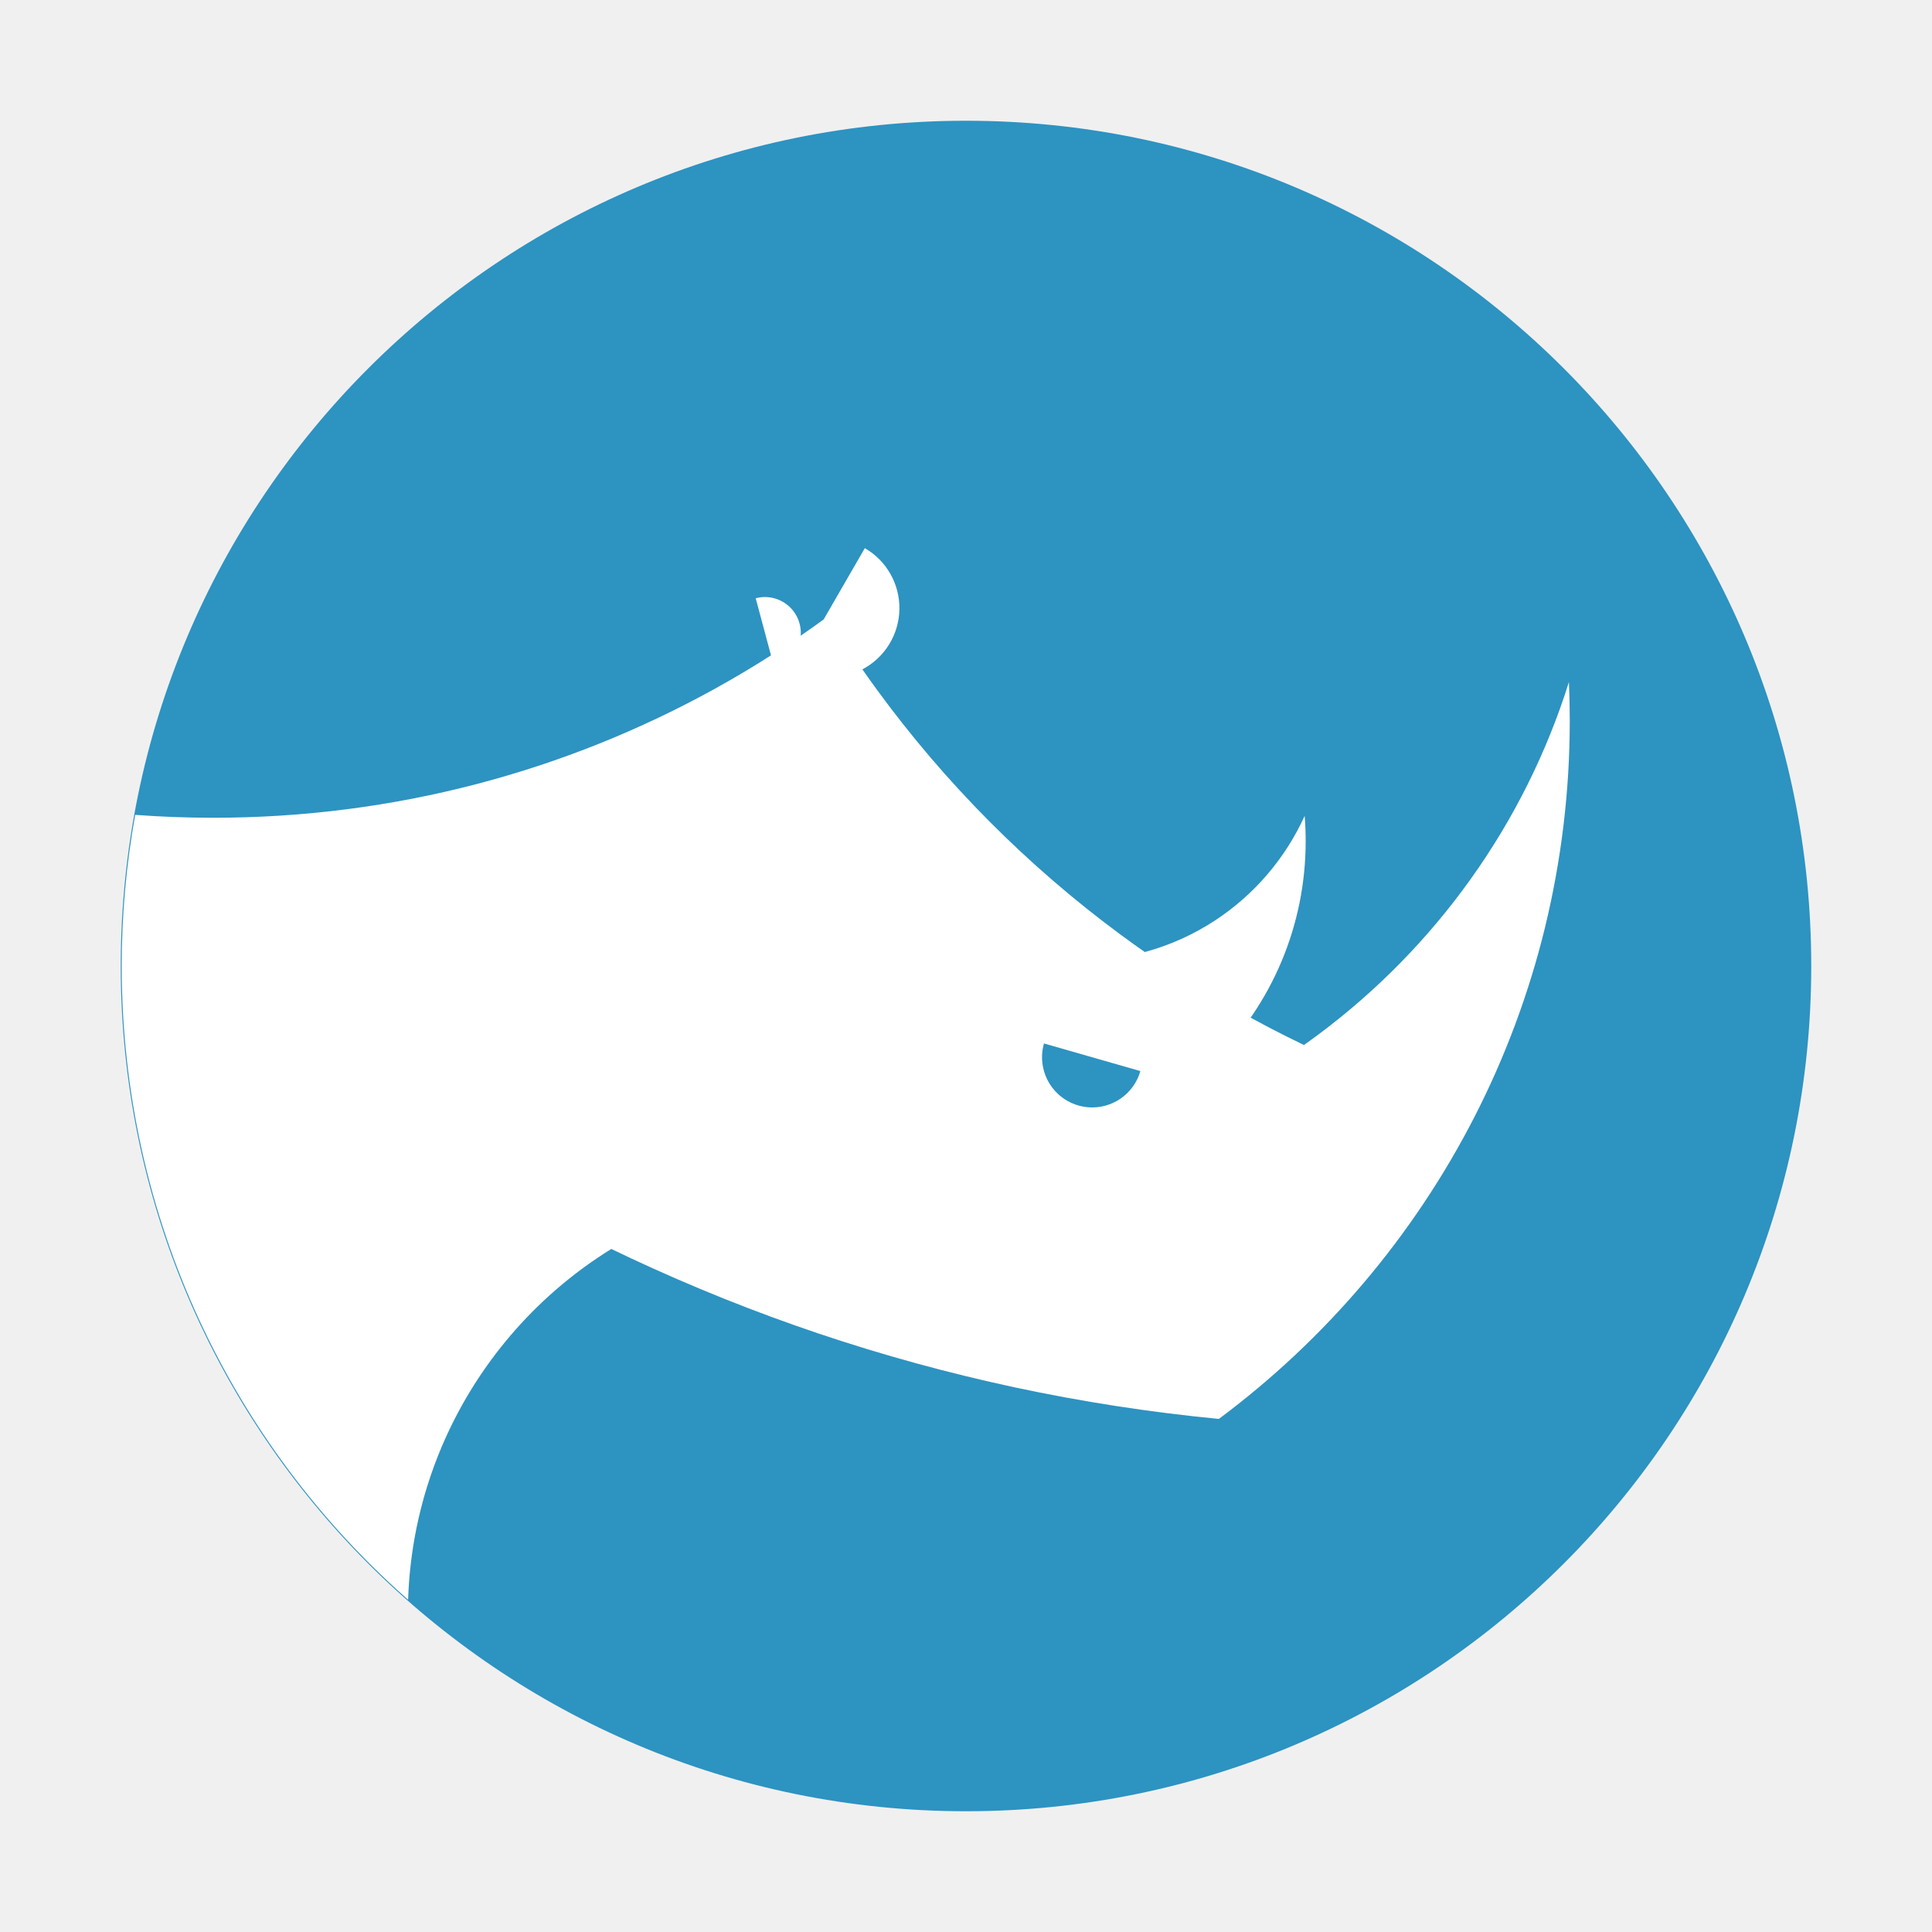
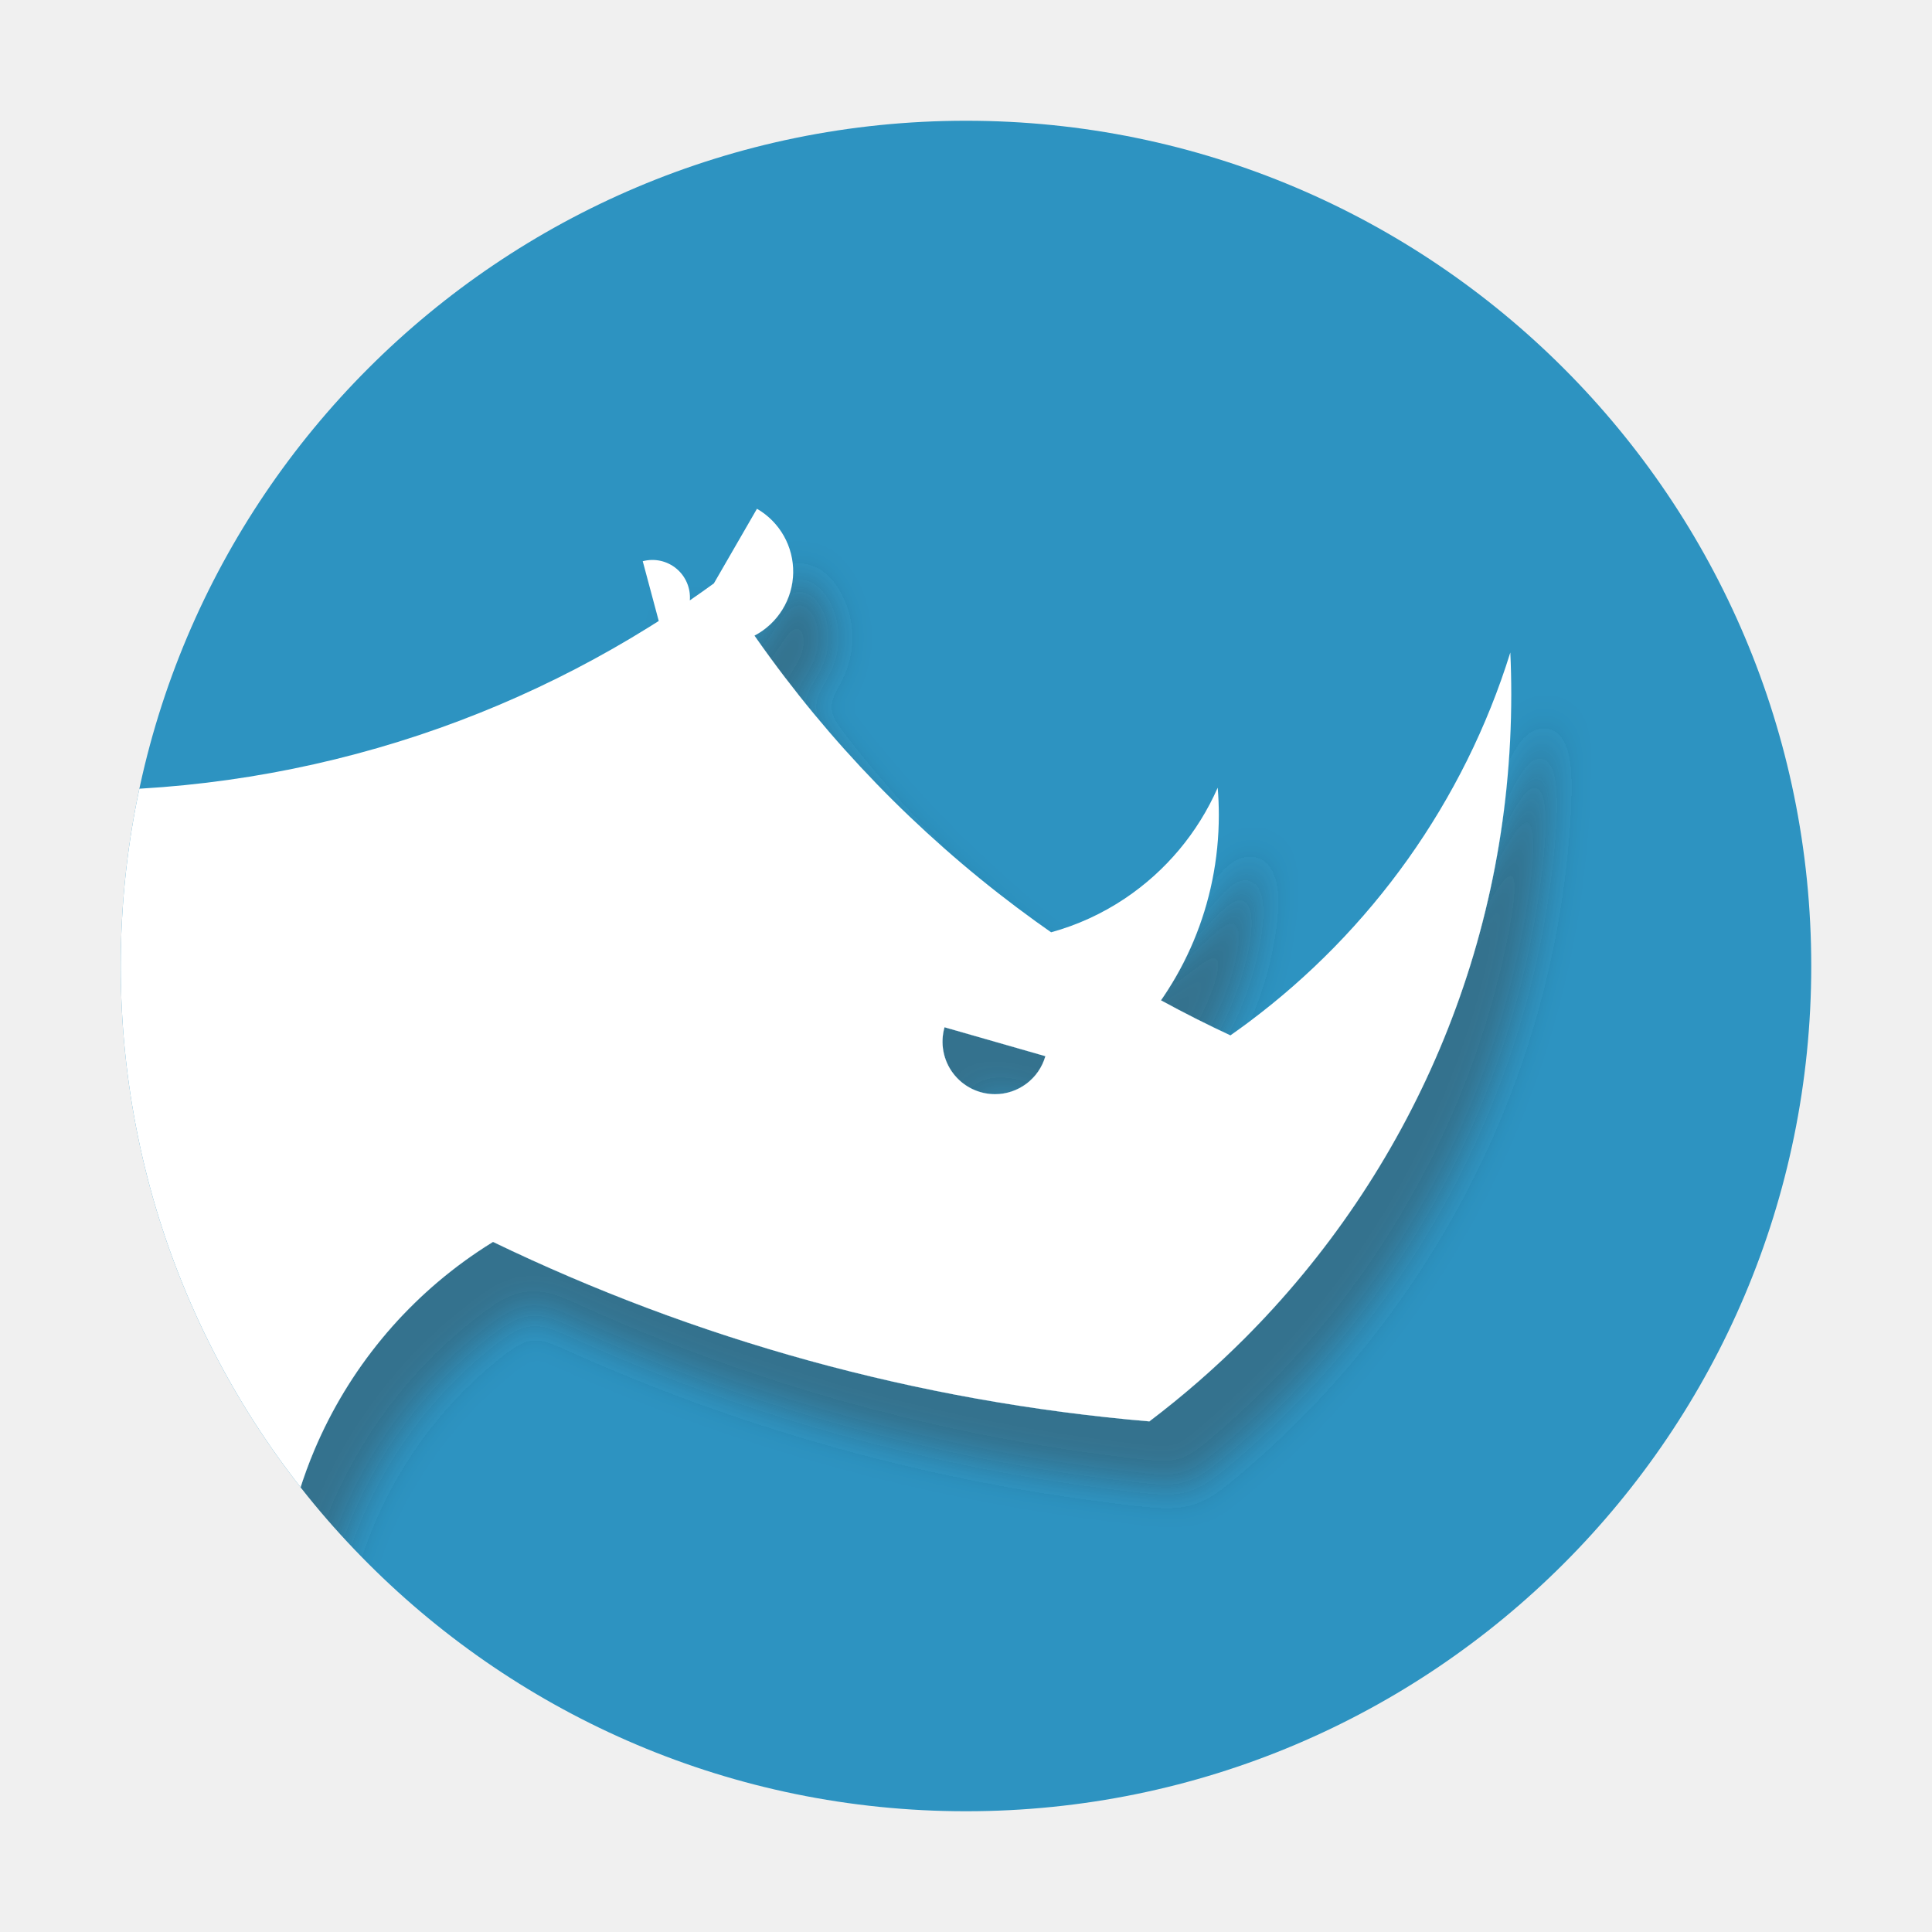
<svg xmlns="http://www.w3.org/2000/svg" width="1024" height="1024" viewBox="0 0 1024 1024">
  <defs>
+     <clipPath id="a">
+       <circle cx="448" cy="448" r="448" transform="translate(64 64)" fill="rgba(255,255,255,0.34)" />
+     </clipPath>
    <clipPath id="b">
+       <rect width="896" height="896" fill="none" />
+     </clipPath>
+     <clipPath id="c">
+       <rect width="896" height="896" transform="translate(492.786)" fill="rgba(255,149,149,0.34)" />
+     </clipPath>
+     <filter id="d" x="-410.785" y="269.662" width="1261.786" height="1011.339" filterUnits="userSpaceOnUse">
+       <feOffset dx="20" dy="35" input="SourceAlpha" />
+       <feGaussianBlur stdDeviation="10" result="e" />
+       <feFlood flood-color="#3e3e3e" flood-opacity="0.396" />
+       <feComposite operator="in" in2="e" />
+       <feComposite in="SourceGraphic" />
+     </filter>
+     <clipPath id="g">
      <rect width="1024" height="1024" />
    </clipPath>
  </defs>
-   <g id="a" clip-path="url(#b)">
-     <path d="M448,0C695.424,0,896,200.576,896,448S695.424,896,448,896,0,695.424,0,448,200.576,0,448,0Z" transform="translate(64 64)" fill="#2d93c1" />
-     <path d="M-210.3,448a449.935,449.935,0,0,1,7.148-80.1c13.7,1.015,27.578,1.529,41.34,1.529,11.937,0,24.01-.386,35.885-1.15,11.753-.757,23.62-1.9,35.271-3.406,11.53-1.488,23.167-3.369,34.587-5.59,11.308-2.2,22.691-4.793,33.832-7.7,11.051-2.888,22.155-6.169,33-9.747,10.785-3.559,21.587-7.5,32.108-11.72a549.986,549.986,0,0,0,61.241-29.073q15.08-8.338,29.731-17.69l-8.11-30.262a19,19,0,0,1,23.844,19.84q6.152-4.228,12.174-8.612l21.819-37.79a36.686,36.686,0,0,1-1.292,64.247q3.673,5.268,7.444,10.437c9.04,12.394,18.679,24.6,28.646,36.275,9.956,11.66,20.485,23.081,31.3,33.945s22.182,21.453,33.789,31.461c11.63,10.029,23.785,19.726,36.129,28.823,4.059,2.992,8.225,5.981,12.383,8.887a129.722,129.722,0,0,0,37.382-16.851,131.126,131.126,0,0,0,47.343-55.33c.355,4.415.535,8.921.535,13.393a165.951,165.951,0,0,1-3.344,33.169,163.667,163.667,0,0,1-24.763,58.849c-.365.541-.724,1.064-1.062,1.553,3.379,1.847,6.8,3.677,10.184,5.44,5.928,3.093,12.009,6.136,18.074,9.045,2.547-1.8,5.126-3.676,7.665-5.569a373.366,373.366,0,0,0,80.751-82.445,370.152,370.152,0,0,0,52.025-104.369c.3,6.767.444,13.632.444,20.41A463.363,463.363,0,0,1,544.01,427.849a458.886,458.886,0,0,1-37.472,100.429A462.708,462.708,0,0,1,447.9,616.055a464.584,464.584,0,0,1-76.671,72A957.228,957.228,0,0,1,262.891,671.3a951.069,951.069,0,0,1-103.964-28.548,951.746,951.746,0,0,1-98.866-39.624c-3.629-1.7-7.281-3.433-10.856-5.16-2.54,1.573-5.08,3.216-7.546,4.882a228.094,228.094,0,0,0-82.4,100.067A226.292,226.292,0,0,0-54,745.61a228.689,228.689,0,0,0-4.5,38.29C-151.572,701.9-210.3,581.8-210.3,448Zm487.994,51.566a26.569,26.569,0,0,0,51.925,4.131l-51.082-14.648A26.407,26.407,0,0,0,277.691,499.567Z" transform="translate(274.804 64)" fill="#fff" />
+   <g id="f" clip-path="url(#g)">
+     <g clip-path="url(#a)">
+       <g transform="translate(64 64)" clip-path="url(#b)">
+         <g transform="translate(-492.786)" clip-path="url(#c)">
+           <rect width="896" height="896" transform="translate(492.786)" fill="#2d93c1" />
+           <g transform="matrix(1, 0, 0, 1, 428.79, -64)" filter="url(#d)">
+             <path d="M531.163,946.339,0,500.639,307.73,133.9a576.761,576.761,0,0,0,65.37,11.5,584.743,584.743,0,0,0,67.686,3.934A575.46,575.46,0,0,0,623.115,119.9c14.212-4.738,28.41-10.1,42.2-15.942,13.7-5.8,27.338-12.22,40.547-19.076,13.125-6.814,26.161-14.237,38.745-22.063,1.746-1.086,3.54-2.215,5.33-3.355L741.452,27.8a19.885,19.885,0,0,1,24.959,20.752c4.255-2.92,8.543-5.948,12.745-9L801.994,0a38.4,38.4,0,0,1-1.332,67.241c2.8,4.017,5.686,8.054,8.574,12,9.751,13.311,20.156,26.4,30.928,38.914,10.754,12.492,22.141,24.716,33.844,36.332s24.015,22.914,36.587,33.574c12.591,10.676,25.764,20.984,39.153,30.64,2.648,1.909,5.39,3.853,8.15,5.778a134.427,134.427,0,0,0,39.091-17.907,137.079,137.079,0,0,0,49.2-58.732c.4,4.8.6,9.683.6,14.5a173.915,173.915,0,0,1-3.488,34.707,171.024,171.024,0,0,1-25.846,61.527c-.458.677-.91,1.337-1.344,1.96,6.258,3.421,12.63,6.765,18.939,9.939,5.869,2.953,11.887,5.862,17.885,8.645,3.237-2.268,6.481-4.615,9.641-6.978a391.761,391.761,0,0,0,45.585-39.944,391.656,391.656,0,0,0,38.871-46.533,389.781,389.781,0,0,0,31.321-52.284,387.686,387.686,0,0,0,22.936-57.2c.333,7.349.5,14.805.5,22.161a490.27,490.27,0,0,1-2.495,49.373,483.869,483.869,0,0,1-7.321,47.95c-3.183,15.55-7.188,31.122-11.9,46.283-4.664,14.99-10.13,29.919-16.245,44.373-6.057,14.318-12.9,28.523-20.343,42.22-7.381,13.585-15.522,26.983-24.2,39.823a486.625,486.625,0,0,1-58.986,71.487,488.061,488.061,0,0,1-50.347,43.856c-30.614-2.606-61.418-6.665-91.556-12.065-29.771-5.334-59.632-12.109-88.753-20.135-28.807-7.94-57.6-17.3-85.564-27.82-27.714-10.424-55.3-22.24-81.989-35.12-2.834,1.746-5.656,3.566-8.386,5.411A238.588,238.588,0,0,0,567.483,498.68a236.836,236.836,0,0,0-13.864,44.681A240.177,240.177,0,0,0,556.764,652.7,238.577,238.577,0,0,0,659.989,792.808L531.163,946.338ZM901.4,274.8a27.836,27.836,0,0,0,26.739,35.486h.01a27.79,27.79,0,0,0,26.723-20.154Z" transform="translate(-400.79 269.66)" fill="#fff" />
+           </g>
+         </g>
+       </g>
+     </g>
  </g>
</svg>
